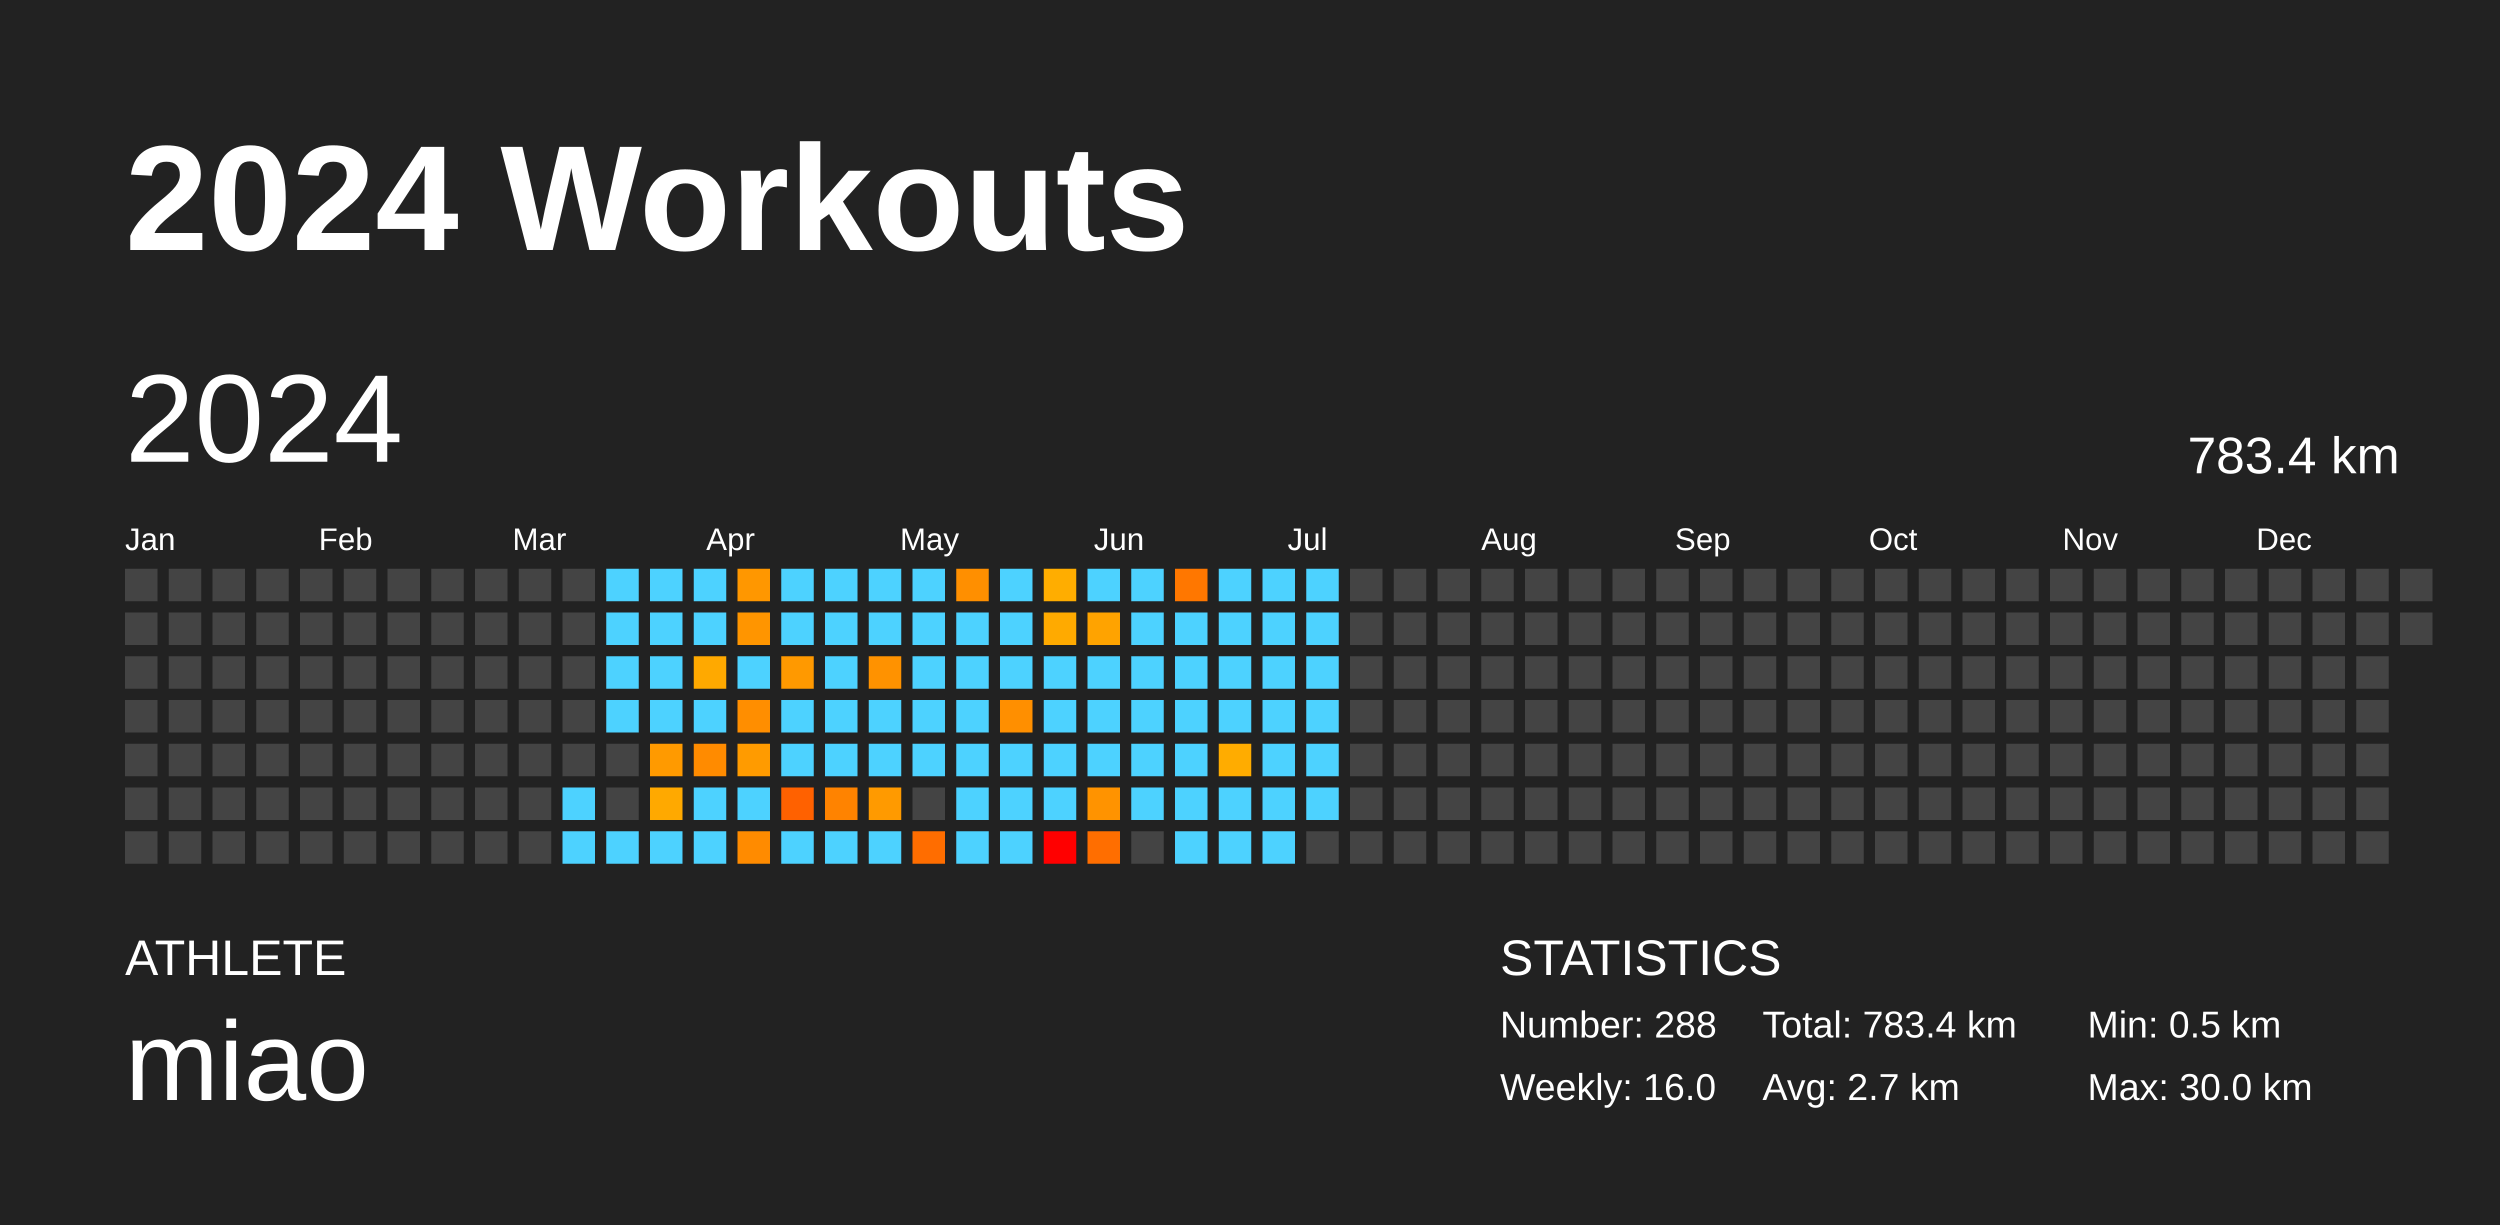
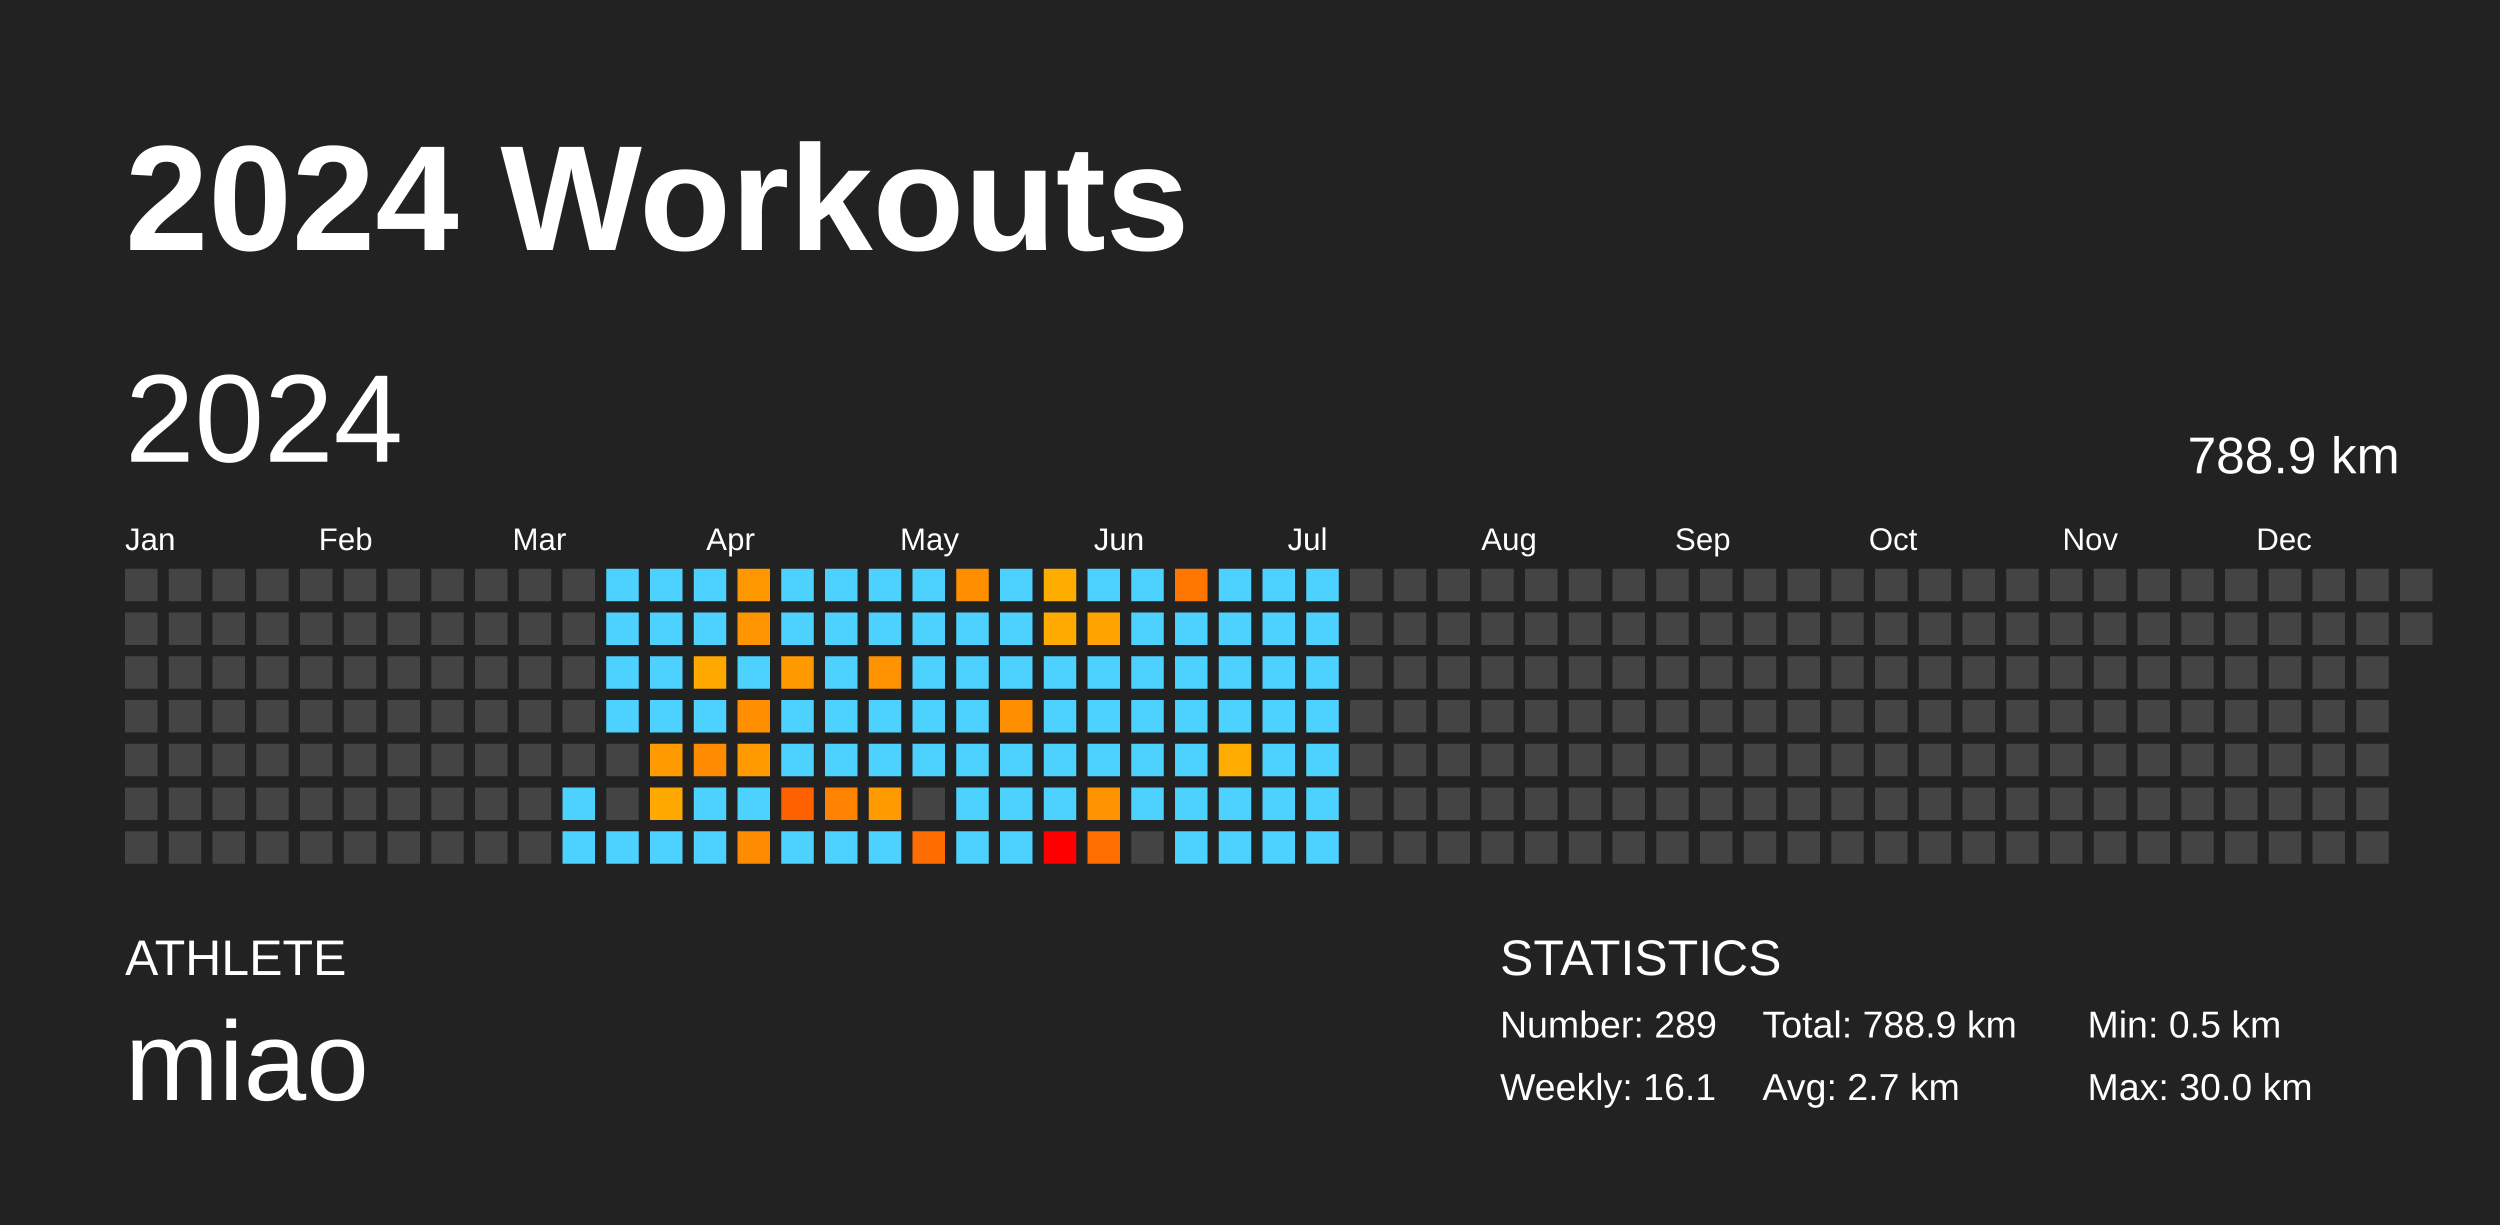
<svg xmlns="http://www.w3.org/2000/svg" baseProfile="full" height="98mm" version="1.1" viewBox="0,0,200,98" width="200mm">
  <defs />
  <rect fill="#222222" height="98" width="200" x="0" y="0" />
  <text fill="#FFFFFF" style="font-size:12px; font-family:Arial; font-weight:bold;" x="10" y="20">2024 Workouts</text>
  <text fill="#FFFFFF" style="font-size:4px; font-family:Arial" x="10" y="78">ATHLETE</text>
  <text fill="#FFFFFF" style="font-size:9px; font-family:Arial" x="10" y="88">miao</text>
  <text fill="#FFFFFF" style="font-size:4px; font-family:Arial" x="120" y="78">STATISTICS</text>
-   <text fill="#FFFFFF" style="font-size:3px; font-family:Arial" x="120" y="83">Number: 288</text>
-   <text fill="#FFFFFF" style="font-size:3px; font-family:Arial" x="120" y="88">Weekly: 16.0</text>
-   <text fill="#FFFFFF" style="font-size:3px; font-family:Arial" x="141" y="83">Total: 783.4 km</text>
+   <text fill="#FFFFFF" style="font-size:3px; font-family:Arial" x="120" y="83">Number: 289</text>
+   <text fill="#FFFFFF" style="font-size:3px; font-family:Arial" x="120" y="88">Weekly: 16.1</text>
+   <text fill="#FFFFFF" style="font-size:3px; font-family:Arial" x="141" y="83">Total: 788.9 km</text>
  <text fill="#FFFFFF" style="font-size:3px; font-family:Arial" x="141" y="88">Avg: 2.7 km</text>
  <text fill="#FFFFFF" style="font-size:3px; font-family:Arial" x="167" y="83">Min: 0.5 km</text>
  <text fill="#FFFFFF" style="font-size:3px; font-family:Arial" x="167" y="88">Max: 30.0 km</text>
  <text dominant-baseline="hanging" fill="#FFFFFF" style="font-size:10.0px; font-family:Arial;" x="10" y="30">2024</text>
-   <text dominant-baseline="hanging" fill="#FFFFFF" style="font-size:4.125px; font-family:Arial;" x="175" y="35">783.4 km</text>
+   <text dominant-baseline="hanging" fill="#FFFFFF" style="font-size:4.125px; font-family:Arial;" x="175" y="35">788.9 km</text>
  <text fill="#FFFFFF" style="font-size:2.5px; font-family:Arial" x="10.0" y="44">Jan</text>
  <text fill="#FFFFFF" style="font-size:2.5px; font-family:Arial" x="25.5" y="44">Feb</text>
  <text fill="#FFFFFF" style="font-size:2.5px; font-family:Arial" x="41.0" y="44">Mar</text>
  <text fill="#FFFFFF" style="font-size:2.5px; font-family:Arial" x="56.5" y="44">Apr</text>
  <text fill="#FFFFFF" style="font-size:2.5px; font-family:Arial" x="72.0" y="44">May</text>
  <text fill="#FFFFFF" style="font-size:2.5px; font-family:Arial" x="87.5" y="44">Jun</text>
  <text fill="#FFFFFF" style="font-size:2.5px; font-family:Arial" x="103.0" y="44">Jul</text>
  <text fill="#FFFFFF" style="font-size:2.5px; font-family:Arial" x="118.5" y="44">Aug</text>
  <text fill="#FFFFFF" style="font-size:2.5px; font-family:Arial" x="134.0" y="44">Sep</text>
  <text fill="#FFFFFF" style="font-size:2.5px; font-family:Arial" x="149.5" y="44">Oct</text>
  <text fill="#FFFFFF" style="font-size:2.5px; font-family:Arial" x="165.0" y="44">Nov</text>
  <text fill="#FFFFFF" style="font-size:2.5px; font-family:Arial" x="180.5" y="44">Dec</text>
  <rect fill="#444444" height="2.6" width="2.6" x="10.0" y="45.5" />
  <rect fill="#444444" height="2.6" width="2.6" x="10.0" y="49.0" />
  <rect fill="#444444" height="2.6" width="2.6" x="10.0" y="52.5" />
  <rect fill="#444444" height="2.6" width="2.6" x="10.0" y="56.0" />
  <rect fill="#444444" height="2.6" width="2.6" x="10.0" y="59.5" />
  <rect fill="#444444" height="2.6" width="2.6" x="10.0" y="63.0" />
  <rect fill="#444444" height="2.6" width="2.6" x="10.0" y="66.5" />
  <rect fill="#444444" height="2.6" width="2.6" x="13.5" y="45.5" />
  <rect fill="#444444" height="2.6" width="2.6" x="13.5" y="49.0" />
  <rect fill="#444444" height="2.6" width="2.6" x="13.5" y="52.5" />
  <rect fill="#444444" height="2.6" width="2.6" x="13.5" y="56.0" />
  <rect fill="#444444" height="2.6" width="2.6" x="13.5" y="59.5" />
  <rect fill="#444444" height="2.6" width="2.6" x="13.5" y="63.0" />
  <rect fill="#444444" height="2.6" width="2.6" x="13.5" y="66.5" />
  <rect fill="#444444" height="2.6" width="2.6" x="17.0" y="45.5" />
  <rect fill="#444444" height="2.6" width="2.6" x="17.0" y="49.0" />
  <rect fill="#444444" height="2.6" width="2.6" x="17.0" y="52.5" />
  <rect fill="#444444" height="2.6" width="2.6" x="17.0" y="56.0" />
  <rect fill="#444444" height="2.6" width="2.6" x="17.0" y="59.5" />
  <rect fill="#444444" height="2.6" width="2.6" x="17.0" y="63.0" />
  <rect fill="#444444" height="2.6" width="2.6" x="17.0" y="66.5" />
  <rect fill="#444444" height="2.6" width="2.6" x="20.5" y="45.5" />
  <rect fill="#444444" height="2.6" width="2.6" x="20.5" y="49.0" />
  <rect fill="#444444" height="2.6" width="2.6" x="20.5" y="52.5" />
  <rect fill="#444444" height="2.6" width="2.6" x="20.5" y="56.0" />
  <rect fill="#444444" height="2.6" width="2.6" x="20.5" y="59.5" />
  <rect fill="#444444" height="2.6" width="2.6" x="20.5" y="63.0" />
  <rect fill="#444444" height="2.6" width="2.6" x="20.5" y="66.5" />
  <rect fill="#444444" height="2.6" width="2.6" x="24.0" y="45.5" />
  <rect fill="#444444" height="2.6" width="2.6" x="24.0" y="49.0" />
  <rect fill="#444444" height="2.6" width="2.6" x="24.0" y="52.5" />
  <rect fill="#444444" height="2.6" width="2.6" x="24.0" y="56.0" />
  <rect fill="#444444" height="2.6" width="2.6" x="24.0" y="59.5" />
  <rect fill="#444444" height="2.6" width="2.6" x="24.0" y="63.0" />
  <rect fill="#444444" height="2.6" width="2.6" x="24.0" y="66.5" />
  <rect fill="#444444" height="2.6" width="2.6" x="27.5" y="45.5" />
  <rect fill="#444444" height="2.6" width="2.6" x="27.5" y="49.0" />
  <rect fill="#444444" height="2.6" width="2.6" x="27.5" y="52.5" />
  <rect fill="#444444" height="2.6" width="2.6" x="27.5" y="56.0" />
  <rect fill="#444444" height="2.6" width="2.6" x="27.5" y="59.5" />
  <rect fill="#444444" height="2.6" width="2.6" x="27.5" y="63.0" />
  <rect fill="#444444" height="2.6" width="2.6" x="27.5" y="66.5" />
  <rect fill="#444444" height="2.6" width="2.6" x="31.0" y="45.5" />
  <rect fill="#444444" height="2.6" width="2.6" x="31.0" y="49.0" />
  <rect fill="#444444" height="2.6" width="2.6" x="31.0" y="52.5" />
  <rect fill="#444444" height="2.6" width="2.6" x="31.0" y="56.0" />
  <rect fill="#444444" height="2.6" width="2.6" x="31.0" y="59.5" />
  <rect fill="#444444" height="2.6" width="2.6" x="31.0" y="63.0" />
  <rect fill="#444444" height="2.6" width="2.6" x="31.0" y="66.5" />
  <rect fill="#444444" height="2.6" width="2.6" x="34.5" y="45.5" />
  <rect fill="#444444" height="2.6" width="2.6" x="34.5" y="49.0" />
  <rect fill="#444444" height="2.6" width="2.6" x="34.5" y="52.5" />
  <rect fill="#444444" height="2.6" width="2.6" x="34.5" y="56.0" />
  <rect fill="#444444" height="2.6" width="2.6" x="34.5" y="59.5" />
  <rect fill="#444444" height="2.6" width="2.6" x="34.5" y="63.0" />
  <rect fill="#444444" height="2.6" width="2.6" x="34.5" y="66.5" />
  <rect fill="#444444" height="2.6" width="2.6" x="38.0" y="45.5" />
  <rect fill="#444444" height="2.6" width="2.6" x="38.0" y="49.0" />
  <rect fill="#444444" height="2.6" width="2.6" x="38.0" y="52.5" />
  <rect fill="#444444" height="2.6" width="2.6" x="38.0" y="56.0" />
  <rect fill="#444444" height="2.6" width="2.6" x="38.0" y="59.5" />
  <rect fill="#444444" height="2.6" width="2.6" x="38.0" y="63.0" />
  <rect fill="#444444" height="2.6" width="2.6" x="38.0" y="66.5" />
  <rect fill="#444444" height="2.6" width="2.6" x="41.5" y="45.5" />
  <rect fill="#444444" height="2.6" width="2.6" x="41.5" y="49.0" />
  <rect fill="#444444" height="2.6" width="2.6" x="41.5" y="52.5" />
  <rect fill="#444444" height="2.6" width="2.6" x="41.5" y="56.0" />
  <rect fill="#444444" height="2.6" width="2.6" x="41.5" y="59.5" />
  <rect fill="#444444" height="2.6" width="2.6" x="41.5" y="63.0" />
  <rect fill="#444444" height="2.6" width="2.6" x="41.5" y="66.5" />
  <rect fill="#444444" height="2.6" width="2.6" x="45.0" y="45.5" />
  <rect fill="#444444" height="2.6" width="2.6" x="45.0" y="49.0" />
  <rect fill="#444444" height="2.6" width="2.6" x="45.0" y="52.5" />
  <rect fill="#444444" height="2.6" width="2.6" x="45.0" y="56.0" />
  <rect fill="#444444" height="2.6" width="2.6" x="45.0" y="59.5" />
  <rect fill="#4dd2ff" height="2.6" width="2.6" x="45.0" y="63.0" />
  <rect fill="#4dd2ff" height="2.6" width="2.6" x="45.0" y="66.5" />
  <rect fill="#4dd2ff" height="2.6" width="2.6" x="48.5" y="45.5" />
  <rect fill="#4dd2ff" height="2.6" width="2.6" x="48.5" y="49.0" />
  <rect fill="#4dd2ff" height="2.6" width="2.6" x="48.5" y="52.5" />
  <rect fill="#4dd2ff" height="2.6" width="2.6" x="48.5" y="56.0" />
  <rect fill="#444444" height="2.6" width="2.6" x="48.5" y="59.5" />
  <rect fill="#444444" height="2.6" width="2.6" x="48.5" y="63.0" />
  <rect fill="#4dd2ff" height="2.6" width="2.6" x="48.5" y="66.5" />
  <rect fill="#4dd2ff" height="2.6" width="2.6" x="52.0" y="45.5" />
  <rect fill="#4dd2ff" height="2.6" width="2.6" x="52.0" y="49.0" />
  <rect fill="#4dd2ff" height="2.6" width="2.6" x="52.0" y="52.5" />
  <rect fill="#4dd2ff" height="2.6" width="2.6" x="52.0" y="56.0" />
  <rect fill="#ff9a00" height="2.6" width="2.6" x="52.0" y="59.5" />
  <rect fill="#ffa900" height="2.6" width="2.6" x="52.0" y="63.0" />
  <rect fill="#4dd2ff" height="2.6" width="2.6" x="52.0" y="66.5" />
  <rect fill="#4dd2ff" height="2.6" width="2.6" x="55.5" y="45.5" />
  <rect fill="#4dd2ff" height="2.6" width="2.6" x="55.5" y="49.0" />
  <rect fill="#ffa900" height="2.6" width="2.6" x="55.5" y="52.5" />
  <rect fill="#4dd2ff" height="2.6" width="2.6" x="55.5" y="56.0" />
  <rect fill="#ff8b00" height="2.6" width="2.6" x="55.5" y="59.5" />
  <rect fill="#4dd2ff" height="2.6" width="2.6" x="55.5" y="63.0" />
  <rect fill="#4dd2ff" height="2.6" width="2.6" x="55.5" y="66.5" />
  <rect fill="#ff9700" height="2.6" width="2.6" x="59.0" y="45.5" />
  <rect fill="#ff9500" height="2.6" width="2.6" x="59.0" y="49.0" />
  <rect fill="#4dd2ff" height="2.6" width="2.6" x="59.0" y="52.5" />
  <rect fill="#ff8e00" height="2.6" width="2.6" x="59.0" y="56.0" />
  <rect fill="#ff9b00" height="2.6" width="2.6" x="59.0" y="59.5" />
  <rect fill="#4dd2ff" height="2.6" width="2.6" x="59.0" y="63.0" />
  <rect fill="#ff8b00" height="2.6" width="2.6" x="59.0" y="66.5" />
  <rect fill="#4dd2ff" height="2.6" width="2.6" x="62.5" y="45.5" />
  <rect fill="#4dd2ff" height="2.6" width="2.6" x="62.5" y="49.0" />
  <rect fill="#ff9900" height="2.6" width="2.6" x="62.5" y="52.5" />
  <rect fill="#4dd2ff" height="2.6" width="2.6" x="62.5" y="56.0" />
  <rect fill="#4dd2ff" height="2.6" width="2.6" x="62.5" y="59.5" />
  <rect fill="#ff6100" height="2.6" width="2.6" x="62.5" y="63.0" />
  <rect fill="#4dd2ff" height="2.6" width="2.6" x="62.5" y="66.5" />
  <rect fill="#4dd2ff" height="2.6" width="2.6" x="66.0" y="45.5" />
  <rect fill="#4dd2ff" height="2.6" width="2.6" x="66.0" y="49.0" />
  <rect fill="#4dd2ff" height="2.6" width="2.6" x="66.0" y="52.5" />
  <rect fill="#4dd2ff" height="2.6" width="2.6" x="66.0" y="56.0" />
  <rect fill="#4dd2ff" height="2.6" width="2.6" x="66.0" y="59.5" />
  <rect fill="#ff8300" height="2.6" width="2.6" x="66.0" y="63.0" />
  <rect fill="#4dd2ff" height="2.6" width="2.6" x="66.0" y="66.5" />
  <rect fill="#4dd2ff" height="2.6" width="2.6" x="69.5" y="45.5" />
  <rect fill="#4dd2ff" height="2.6" width="2.6" x="69.5" y="49.0" />
  <rect fill="#ff9200" height="2.6" width="2.6" x="69.5" y="52.5" />
  <rect fill="#4dd2ff" height="2.6" width="2.6" x="69.5" y="56.0" />
  <rect fill="#4dd2ff" height="2.6" width="2.6" x="69.5" y="59.5" />
  <rect fill="#ff9a00" height="2.6" width="2.6" x="69.5" y="63.0" />
  <rect fill="#4dd2ff" height="2.6" width="2.6" x="69.5" y="66.5" />
  <rect fill="#4dd2ff" height="2.6" width="2.6" x="73.0" y="45.5" />
  <rect fill="#4dd2ff" height="2.6" width="2.6" x="73.0" y="49.0" />
  <rect fill="#4dd2ff" height="2.6" width="2.6" x="73.0" y="52.5" />
  <rect fill="#4dd2ff" height="2.6" width="2.6" x="73.0" y="56.0" />
  <rect fill="#4dd2ff" height="2.6" width="2.6" x="73.0" y="59.5" />
  <rect fill="#444444" height="2.6" width="2.6" x="73.0" y="63.0" />
  <rect fill="#ff6d00" height="2.6" width="2.6" x="73.0" y="66.5" />
  <rect fill="#ff8f00" height="2.6" width="2.6" x="76.5" y="45.5" />
  <rect fill="#4dd2ff" height="2.6" width="2.6" x="76.5" y="49.0" />
  <rect fill="#4dd2ff" height="2.6" width="2.6" x="76.5" y="52.5" />
  <rect fill="#4dd2ff" height="2.6" width="2.6" x="76.5" y="56.0" />
  <rect fill="#4dd2ff" height="2.6" width="2.6" x="76.5" y="59.5" />
  <rect fill="#4dd2ff" height="2.6" width="2.6" x="76.5" y="63.0" />
  <rect fill="#4dd2ff" height="2.6" width="2.6" x="76.5" y="66.5" />
  <rect fill="#4dd2ff" height="2.6" width="2.6" x="80.0" y="45.5" />
  <rect fill="#4dd2ff" height="2.6" width="2.6" x="80.0" y="49.0" />
  <rect fill="#4dd2ff" height="2.6" width="2.6" x="80.0" y="52.5" />
  <rect fill="#ff8f00" height="2.6" width="2.6" x="80.0" y="56.0" />
  <rect fill="#4dd2ff" height="2.6" width="2.6" x="80.0" y="59.5" />
  <rect fill="#4dd2ff" height="2.6" width="2.6" x="80.0" y="63.0" />
  <rect fill="#4dd2ff" height="2.6" width="2.6" x="80.0" y="66.5" />
  <rect fill="#ffad00" height="2.6" width="2.6" x="83.5" y="45.5" />
  <rect fill="#ffaa00" height="2.6" width="2.6" x="83.5" y="49.0" />
  <rect fill="#4dd2ff" height="2.6" width="2.6" x="83.5" y="52.5" />
  <rect fill="#4dd2ff" height="2.6" width="2.6" x="83.5" y="56.0" />
  <rect fill="#4dd2ff" height="2.6" width="2.6" x="83.5" y="59.5" />
  <rect fill="#4dd2ff" height="2.6" width="2.6" x="83.5" y="63.0" />
  <rect fill="red" height="2.6" width="2.6" x="83.5" y="66.5" />
  <rect fill="#4dd2ff" height="2.6" width="2.6" x="87.0" y="45.5" />
  <rect fill="#ffa300" height="2.6" width="2.6" x="87.0" y="49.0" />
  <rect fill="#4dd2ff" height="2.6" width="2.6" x="87.0" y="52.5" />
  <rect fill="#4dd2ff" height="2.6" width="2.6" x="87.0" y="56.0" />
  <rect fill="#4dd2ff" height="2.6" width="2.6" x="87.0" y="59.5" />
  <rect fill="#ff9300" height="2.6" width="2.6" x="87.0" y="63.0" />
  <rect fill="#ff6e00" height="2.6" width="2.6" x="87.0" y="66.5" />
  <rect fill="#4dd2ff" height="2.6" width="2.6" x="90.5" y="45.5" />
  <rect fill="#4dd2ff" height="2.6" width="2.6" x="90.5" y="49.0" />
  <rect fill="#4dd2ff" height="2.6" width="2.6" x="90.5" y="52.5" />
  <rect fill="#4dd2ff" height="2.6" width="2.6" x="90.5" y="56.0" />
  <rect fill="#4dd2ff" height="2.6" width="2.6" x="90.5" y="59.5" />
  <rect fill="#4dd2ff" height="2.6" width="2.6" x="90.5" y="63.0" />
  <rect fill="#444444" height="2.6" width="2.6" x="90.5" y="66.5" />
  <rect fill="#ff7700" height="2.6" width="2.6" x="94.0" y="45.5" />
  <rect fill="#4dd2ff" height="2.6" width="2.6" x="94.0" y="49.0" />
  <rect fill="#4dd2ff" height="2.6" width="2.6" x="94.0" y="52.5" />
  <rect fill="#4dd2ff" height="2.6" width="2.6" x="94.0" y="56.0" />
  <rect fill="#4dd2ff" height="2.6" width="2.6" x="94.0" y="59.5" />
  <rect fill="#4dd2ff" height="2.6" width="2.6" x="94.0" y="63.0" />
  <rect fill="#4dd2ff" height="2.6" width="2.6" x="94.0" y="66.5" />
  <rect fill="#4dd2ff" height="2.6" width="2.6" x="97.5" y="45.5" />
  <rect fill="#4dd2ff" height="2.6" width="2.6" x="97.5" y="49.0" />
  <rect fill="#4dd2ff" height="2.6" width="2.6" x="97.5" y="52.5" />
  <rect fill="#4dd2ff" height="2.6" width="2.6" x="97.5" y="56.0" />
  <rect fill="#ffac00" height="2.6" width="2.6" x="97.5" y="59.5" />
  <rect fill="#4dd2ff" height="2.6" width="2.6" x="97.5" y="63.0" />
  <rect fill="#4dd2ff" height="2.6" width="2.6" x="97.5" y="66.5" />
  <rect fill="#4dd2ff" height="2.6" width="2.6" x="101.0" y="45.5" />
  <rect fill="#4dd2ff" height="2.6" width="2.6" x="101.0" y="49.0" />
  <rect fill="#4dd2ff" height="2.6" width="2.6" x="101.0" y="52.5" />
  <rect fill="#4dd2ff" height="2.6" width="2.6" x="101.0" y="56.0" />
  <rect fill="#4dd2ff" height="2.6" width="2.6" x="101.0" y="59.5" />
  <rect fill="#4dd2ff" height="2.6" width="2.6" x="101.0" y="63.0" />
  <rect fill="#4dd2ff" height="2.6" width="2.6" x="101.0" y="66.5" />
  <rect fill="#4dd2ff" height="2.6" width="2.6" x="104.5" y="45.5" />
  <rect fill="#4dd2ff" height="2.6" width="2.6" x="104.5" y="49.0" />
  <rect fill="#4dd2ff" height="2.6" width="2.6" x="104.5" y="52.5" />
  <rect fill="#4dd2ff" height="2.6" width="2.6" x="104.5" y="56.0" />
  <rect fill="#4dd2ff" height="2.6" width="2.6" x="104.5" y="59.5" />
  <rect fill="#4dd2ff" height="2.6" width="2.6" x="104.5" y="63.0" />
-   <rect fill="#444444" height="2.6" width="2.6" x="104.5" y="66.5" />
+   <rect fill="#4dd2ff" height="2.6" width="2.6" x="104.5" y="66.5" />
  <rect fill="#444444" height="2.6" width="2.6" x="108.0" y="45.5" />
  <rect fill="#444444" height="2.6" width="2.6" x="108.0" y="49.0" />
  <rect fill="#444444" height="2.6" width="2.6" x="108.0" y="52.5" />
  <rect fill="#444444" height="2.6" width="2.6" x="108.0" y="56.0" />
  <rect fill="#444444" height="2.6" width="2.6" x="108.0" y="59.5" />
  <rect fill="#444444" height="2.6" width="2.6" x="108.0" y="63.0" />
  <rect fill="#444444" height="2.6" width="2.6" x="108.0" y="66.5" />
  <rect fill="#444444" height="2.6" width="2.6" x="111.5" y="45.5" />
  <rect fill="#444444" height="2.6" width="2.6" x="111.5" y="49.0" />
  <rect fill="#444444" height="2.6" width="2.6" x="111.5" y="52.5" />
  <rect fill="#444444" height="2.6" width="2.6" x="111.5" y="56.0" />
  <rect fill="#444444" height="2.6" width="2.6" x="111.5" y="59.5" />
  <rect fill="#444444" height="2.6" width="2.6" x="111.5" y="63.0" />
  <rect fill="#444444" height="2.6" width="2.6" x="111.5" y="66.5" />
  <rect fill="#444444" height="2.6" width="2.6" x="115.0" y="45.5" />
  <rect fill="#444444" height="2.6" width="2.6" x="115.0" y="49.0" />
  <rect fill="#444444" height="2.6" width="2.6" x="115.0" y="52.5" />
  <rect fill="#444444" height="2.6" width="2.6" x="115.0" y="56.0" />
  <rect fill="#444444" height="2.6" width="2.6" x="115.0" y="59.5" />
  <rect fill="#444444" height="2.6" width="2.6" x="115.0" y="63.0" />
  <rect fill="#444444" height="2.6" width="2.6" x="115.0" y="66.5" />
  <rect fill="#444444" height="2.6" width="2.6" x="118.5" y="45.5" />
  <rect fill="#444444" height="2.6" width="2.6" x="118.5" y="49.0" />
  <rect fill="#444444" height="2.6" width="2.6" x="118.5" y="52.5" />
  <rect fill="#444444" height="2.6" width="2.6" x="118.5" y="56.0" />
  <rect fill="#444444" height="2.6" width="2.6" x="118.5" y="59.5" />
  <rect fill="#444444" height="2.6" width="2.6" x="118.5" y="63.0" />
  <rect fill="#444444" height="2.6" width="2.6" x="118.5" y="66.5" />
  <rect fill="#444444" height="2.6" width="2.6" x="122.0" y="45.5" />
  <rect fill="#444444" height="2.6" width="2.6" x="122.0" y="49.0" />
  <rect fill="#444444" height="2.6" width="2.6" x="122.0" y="52.5" />
  <rect fill="#444444" height="2.6" width="2.6" x="122.0" y="56.0" />
  <rect fill="#444444" height="2.6" width="2.6" x="122.0" y="59.5" />
  <rect fill="#444444" height="2.6" width="2.6" x="122.0" y="63.0" />
  <rect fill="#444444" height="2.6" width="2.6" x="122.0" y="66.5" />
  <rect fill="#444444" height="2.6" width="2.6" x="125.5" y="45.5" />
  <rect fill="#444444" height="2.6" width="2.6" x="125.5" y="49.0" />
  <rect fill="#444444" height="2.6" width="2.6" x="125.5" y="52.5" />
  <rect fill="#444444" height="2.6" width="2.6" x="125.5" y="56.0" />
  <rect fill="#444444" height="2.6" width="2.6" x="125.5" y="59.5" />
  <rect fill="#444444" height="2.6" width="2.6" x="125.5" y="63.0" />
  <rect fill="#444444" height="2.6" width="2.6" x="125.5" y="66.5" />
  <rect fill="#444444" height="2.6" width="2.6" x="129.0" y="45.5" />
  <rect fill="#444444" height="2.6" width="2.6" x="129.0" y="49.0" />
  <rect fill="#444444" height="2.6" width="2.6" x="129.0" y="52.5" />
  <rect fill="#444444" height="2.6" width="2.6" x="129.0" y="56.0" />
  <rect fill="#444444" height="2.6" width="2.6" x="129.0" y="59.5" />
  <rect fill="#444444" height="2.6" width="2.6" x="129.0" y="63.0" />
  <rect fill="#444444" height="2.6" width="2.6" x="129.0" y="66.5" />
  <rect fill="#444444" height="2.6" width="2.6" x="132.5" y="45.5" />
  <rect fill="#444444" height="2.6" width="2.6" x="132.5" y="49.0" />
  <rect fill="#444444" height="2.6" width="2.6" x="132.5" y="52.5" />
  <rect fill="#444444" height="2.6" width="2.6" x="132.5" y="56.0" />
  <rect fill="#444444" height="2.6" width="2.6" x="132.5" y="59.5" />
  <rect fill="#444444" height="2.6" width="2.6" x="132.5" y="63.0" />
  <rect fill="#444444" height="2.6" width="2.6" x="132.5" y="66.5" />
  <rect fill="#444444" height="2.6" width="2.6" x="136.0" y="45.5" />
  <rect fill="#444444" height="2.6" width="2.6" x="136.0" y="49.0" />
  <rect fill="#444444" height="2.6" width="2.6" x="136.0" y="52.5" />
  <rect fill="#444444" height="2.6" width="2.6" x="136.0" y="56.0" />
  <rect fill="#444444" height="2.6" width="2.6" x="136.0" y="59.5" />
  <rect fill="#444444" height="2.6" width="2.6" x="136.0" y="63.0" />
  <rect fill="#444444" height="2.6" width="2.6" x="136.0" y="66.5" />
  <rect fill="#444444" height="2.6" width="2.6" x="139.5" y="45.5" />
  <rect fill="#444444" height="2.6" width="2.6" x="139.5" y="49.0" />
  <rect fill="#444444" height="2.6" width="2.6" x="139.5" y="52.5" />
  <rect fill="#444444" height="2.6" width="2.6" x="139.5" y="56.0" />
  <rect fill="#444444" height="2.6" width="2.6" x="139.5" y="59.5" />
  <rect fill="#444444" height="2.6" width="2.6" x="139.5" y="63.0" />
  <rect fill="#444444" height="2.6" width="2.6" x="139.5" y="66.5" />
  <rect fill="#444444" height="2.6" width="2.6" x="143.0" y="45.5" />
  <rect fill="#444444" height="2.6" width="2.6" x="143.0" y="49.0" />
  <rect fill="#444444" height="2.6" width="2.6" x="143.0" y="52.5" />
  <rect fill="#444444" height="2.6" width="2.6" x="143.0" y="56.0" />
  <rect fill="#444444" height="2.6" width="2.6" x="143.0" y="59.5" />
  <rect fill="#444444" height="2.6" width="2.6" x="143.0" y="63.0" />
  <rect fill="#444444" height="2.6" width="2.6" x="143.0" y="66.5" />
  <rect fill="#444444" height="2.6" width="2.6" x="146.5" y="45.5" />
  <rect fill="#444444" height="2.6" width="2.6" x="146.5" y="49.0" />
  <rect fill="#444444" height="2.6" width="2.6" x="146.5" y="52.5" />
  <rect fill="#444444" height="2.6" width="2.6" x="146.5" y="56.0" />
  <rect fill="#444444" height="2.6" width="2.6" x="146.5" y="59.5" />
  <rect fill="#444444" height="2.6" width="2.6" x="146.5" y="63.0" />
  <rect fill="#444444" height="2.6" width="2.6" x="146.5" y="66.5" />
  <rect fill="#444444" height="2.6" width="2.6" x="150.0" y="45.5" />
  <rect fill="#444444" height="2.6" width="2.6" x="150.0" y="49.0" />
  <rect fill="#444444" height="2.6" width="2.6" x="150.0" y="52.5" />
  <rect fill="#444444" height="2.6" width="2.6" x="150.0" y="56.0" />
  <rect fill="#444444" height="2.6" width="2.6" x="150.0" y="59.5" />
  <rect fill="#444444" height="2.6" width="2.6" x="150.0" y="63.0" />
  <rect fill="#444444" height="2.6" width="2.6" x="150.0" y="66.5" />
  <rect fill="#444444" height="2.6" width="2.6" x="153.5" y="45.5" />
  <rect fill="#444444" height="2.6" width="2.6" x="153.5" y="49.0" />
  <rect fill="#444444" height="2.6" width="2.6" x="153.5" y="52.5" />
  <rect fill="#444444" height="2.6" width="2.6" x="153.5" y="56.0" />
  <rect fill="#444444" height="2.6" width="2.6" x="153.5" y="59.5" />
  <rect fill="#444444" height="2.6" width="2.6" x="153.5" y="63.0" />
  <rect fill="#444444" height="2.6" width="2.6" x="153.5" y="66.5" />
  <rect fill="#444444" height="2.6" width="2.6" x="157.0" y="45.5" />
  <rect fill="#444444" height="2.6" width="2.6" x="157.0" y="49.0" />
  <rect fill="#444444" height="2.6" width="2.6" x="157.0" y="52.5" />
  <rect fill="#444444" height="2.6" width="2.6" x="157.0" y="56.0" />
  <rect fill="#444444" height="2.6" width="2.6" x="157.0" y="59.5" />
  <rect fill="#444444" height="2.6" width="2.6" x="157.0" y="63.0" />
  <rect fill="#444444" height="2.6" width="2.6" x="157.0" y="66.5" />
  <rect fill="#444444" height="2.6" width="2.6" x="160.5" y="45.5" />
  <rect fill="#444444" height="2.6" width="2.6" x="160.5" y="49.0" />
  <rect fill="#444444" height="2.6" width="2.6" x="160.5" y="52.5" />
  <rect fill="#444444" height="2.6" width="2.6" x="160.5" y="56.0" />
  <rect fill="#444444" height="2.6" width="2.6" x="160.5" y="59.5" />
  <rect fill="#444444" height="2.6" width="2.6" x="160.5" y="63.0" />
  <rect fill="#444444" height="2.6" width="2.6" x="160.5" y="66.5" />
  <rect fill="#444444" height="2.6" width="2.6" x="164.0" y="45.5" />
  <rect fill="#444444" height="2.6" width="2.6" x="164.0" y="49.0" />
  <rect fill="#444444" height="2.6" width="2.6" x="164.0" y="52.5" />
  <rect fill="#444444" height="2.6" width="2.6" x="164.0" y="56.0" />
  <rect fill="#444444" height="2.6" width="2.6" x="164.0" y="59.5" />
  <rect fill="#444444" height="2.6" width="2.6" x="164.0" y="63.0" />
  <rect fill="#444444" height="2.6" width="2.6" x="164.0" y="66.5" />
  <rect fill="#444444" height="2.6" width="2.6" x="167.5" y="45.5" />
  <rect fill="#444444" height="2.6" width="2.6" x="167.5" y="49.0" />
  <rect fill="#444444" height="2.6" width="2.6" x="167.5" y="52.5" />
  <rect fill="#444444" height="2.6" width="2.6" x="167.5" y="56.0" />
  <rect fill="#444444" height="2.6" width="2.6" x="167.5" y="59.5" />
  <rect fill="#444444" height="2.6" width="2.6" x="167.5" y="63.0" />
  <rect fill="#444444" height="2.6" width="2.6" x="167.5" y="66.5" />
  <rect fill="#444444" height="2.6" width="2.6" x="171.0" y="45.5" />
  <rect fill="#444444" height="2.6" width="2.6" x="171.0" y="49.0" />
  <rect fill="#444444" height="2.6" width="2.6" x="171.0" y="52.5" />
  <rect fill="#444444" height="2.6" width="2.6" x="171.0" y="56.0" />
  <rect fill="#444444" height="2.6" width="2.6" x="171.0" y="59.5" />
  <rect fill="#444444" height="2.6" width="2.6" x="171.0" y="63.0" />
  <rect fill="#444444" height="2.6" width="2.6" x="171.0" y="66.5" />
  <rect fill="#444444" height="2.6" width="2.6" x="174.5" y="45.5" />
  <rect fill="#444444" height="2.6" width="2.6" x="174.5" y="49.0" />
  <rect fill="#444444" height="2.6" width="2.6" x="174.5" y="52.5" />
  <rect fill="#444444" height="2.6" width="2.6" x="174.5" y="56.0" />
  <rect fill="#444444" height="2.6" width="2.6" x="174.5" y="59.5" />
  <rect fill="#444444" height="2.6" width="2.6" x="174.5" y="63.0" />
  <rect fill="#444444" height="2.6" width="2.6" x="174.5" y="66.5" />
  <rect fill="#444444" height="2.6" width="2.6" x="178.0" y="45.5" />
  <rect fill="#444444" height="2.6" width="2.6" x="178.0" y="49.0" />
  <rect fill="#444444" height="2.6" width="2.6" x="178.0" y="52.5" />
  <rect fill="#444444" height="2.6" width="2.6" x="178.0" y="56.0" />
  <rect fill="#444444" height="2.6" width="2.6" x="178.0" y="59.5" />
  <rect fill="#444444" height="2.6" width="2.6" x="178.0" y="63.0" />
  <rect fill="#444444" height="2.6" width="2.6" x="178.0" y="66.5" />
  <rect fill="#444444" height="2.6" width="2.6" x="181.5" y="45.5" />
  <rect fill="#444444" height="2.6" width="2.6" x="181.5" y="49.0" />
  <rect fill="#444444" height="2.6" width="2.6" x="181.5" y="52.5" />
  <rect fill="#444444" height="2.6" width="2.6" x="181.5" y="56.0" />
  <rect fill="#444444" height="2.6" width="2.6" x="181.5" y="59.5" />
  <rect fill="#444444" height="2.6" width="2.6" x="181.5" y="63.0" />
  <rect fill="#444444" height="2.6" width="2.6" x="181.5" y="66.5" />
  <rect fill="#444444" height="2.6" width="2.6" x="185.0" y="45.5" />
  <rect fill="#444444" height="2.6" width="2.6" x="185.0" y="49.0" />
  <rect fill="#444444" height="2.6" width="2.6" x="185.0" y="52.5" />
  <rect fill="#444444" height="2.6" width="2.6" x="185.0" y="56.0" />
  <rect fill="#444444" height="2.6" width="2.6" x="185.0" y="59.5" />
  <rect fill="#444444" height="2.6" width="2.6" x="185.0" y="63.0" />
  <rect fill="#444444" height="2.6" width="2.6" x="185.0" y="66.5" />
  <rect fill="#444444" height="2.6" width="2.6" x="188.5" y="45.5" />
  <rect fill="#444444" height="2.6" width="2.6" x="188.5" y="49.0" />
  <rect fill="#444444" height="2.6" width="2.6" x="188.5" y="52.5" />
  <rect fill="#444444" height="2.6" width="2.6" x="188.5" y="56.0" />
  <rect fill="#444444" height="2.6" width="2.6" x="188.5" y="59.5" />
  <rect fill="#444444" height="2.6" width="2.6" x="188.5" y="63.0" />
  <rect fill="#444444" height="2.6" width="2.6" x="188.5" y="66.5" />
  <rect fill="#444444" height="2.6" width="2.6" x="192.0" y="45.5" />
  <rect fill="#444444" height="2.6" width="2.6" x="192.0" y="49.0" />
</svg>
